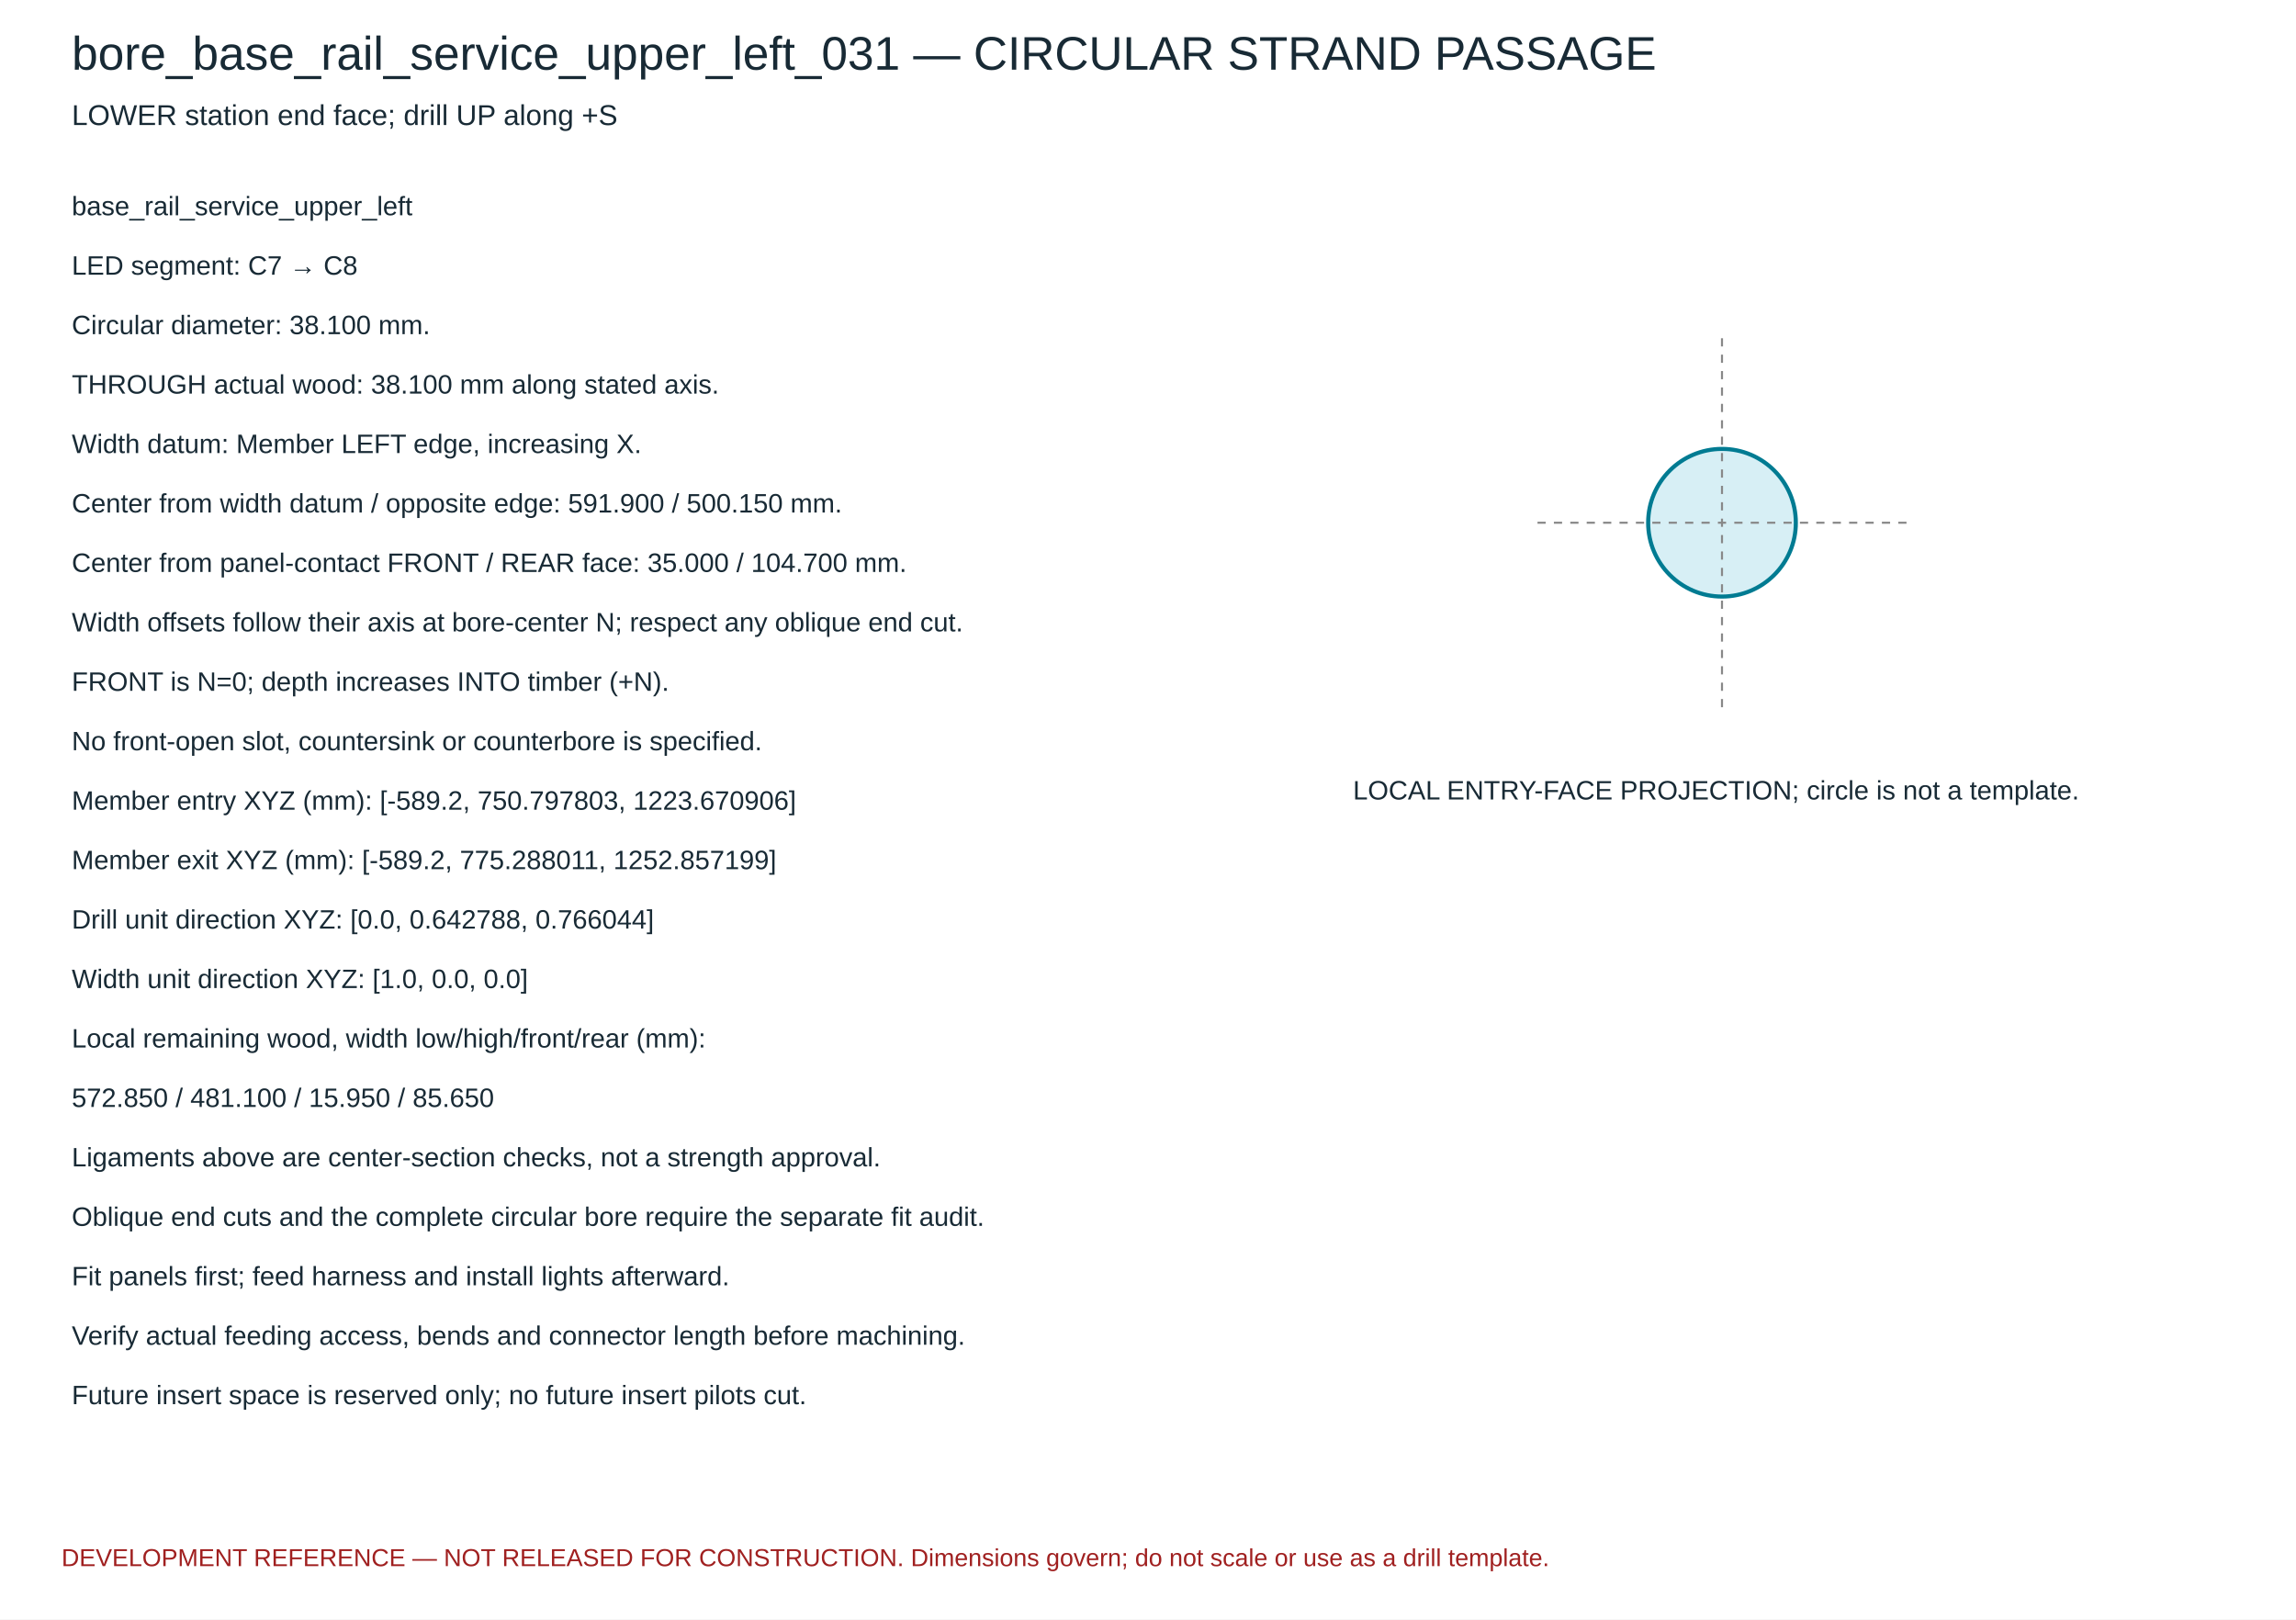
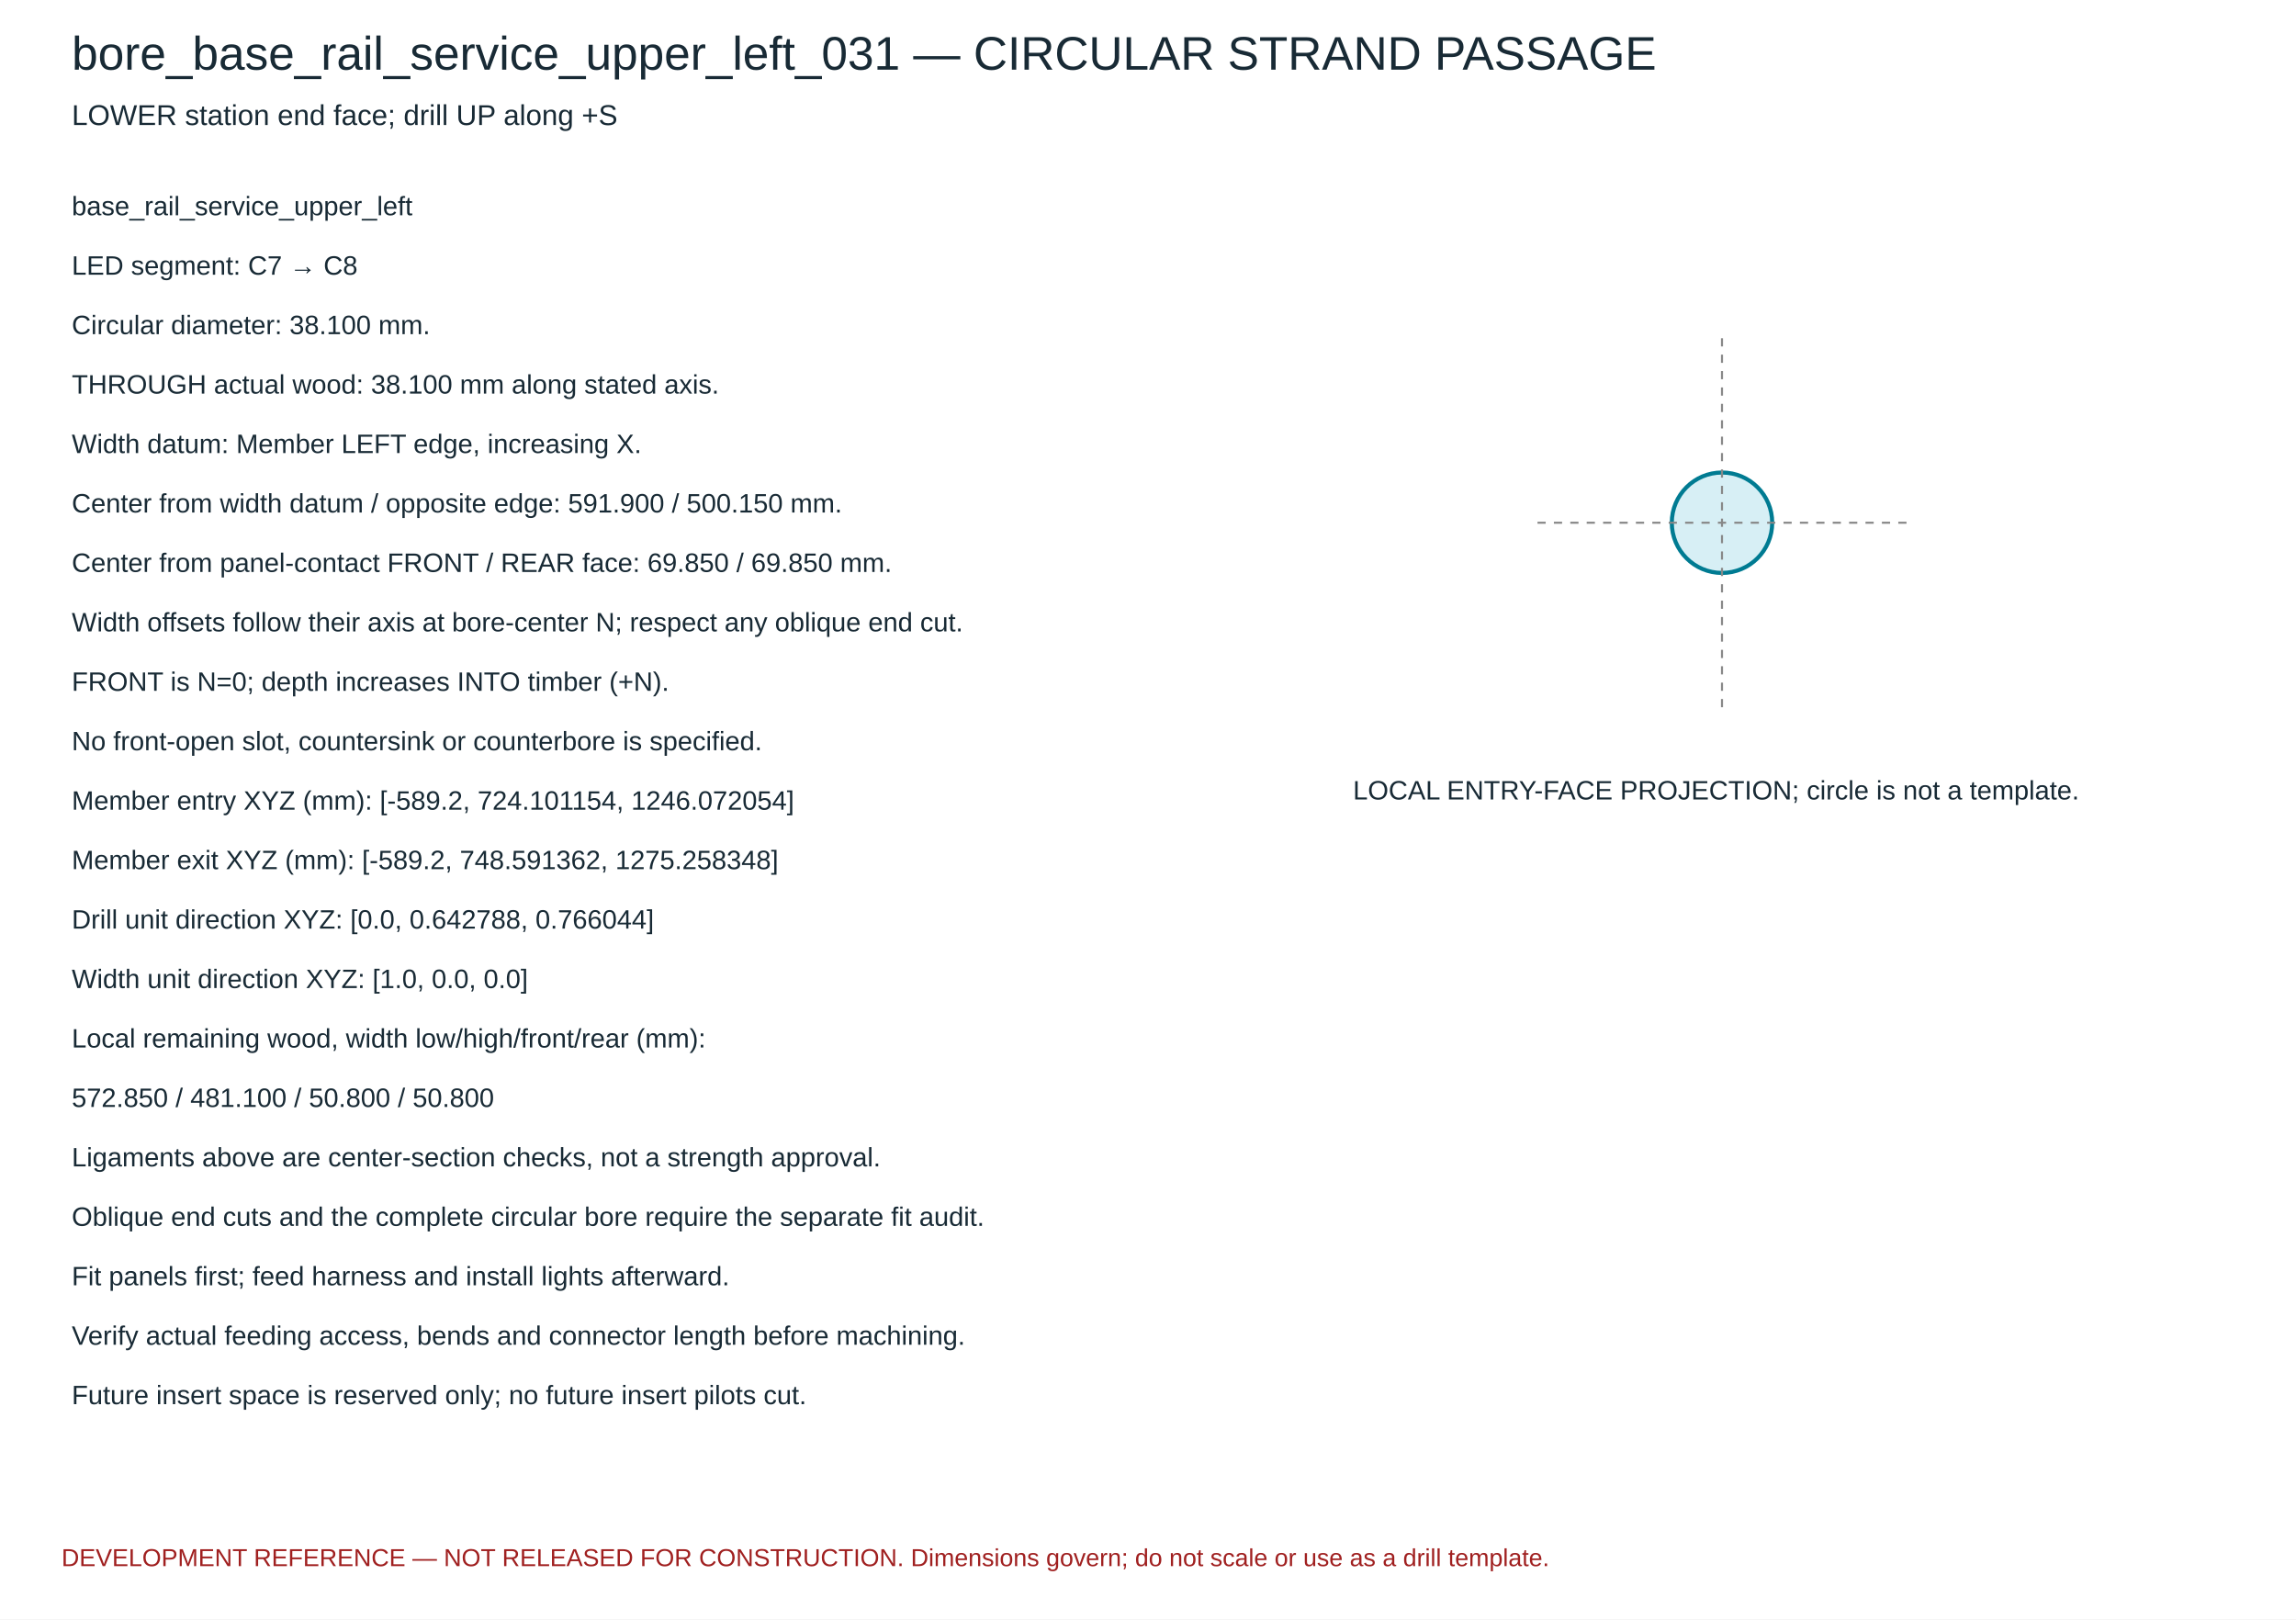
<svg xmlns="http://www.w3.org/2000/svg" width="1120" height="790" viewBox="0 0 1120 790">
  <rect width="1120" height="790" fill="white" />
  <g font-family="Arial,sans-serif" fill="#182a35">
    <text x="35" y="34" font-size="23">bore_base_rail_service_upper_left_031 — CIRCULAR STRAND PASSAGE</text>
    <text x="35" y="61" font-size="14">LOWER station end face; drill UP along +S</text>
-     <circle cx="840.0" cy="255.0" r="36.016" fill="#d7eff5" stroke="#007b92" stroke-width="2" />
+     <circle cx="840.0" cy="255.0" r="24.49" fill="#d7eff5" stroke="#007b92" stroke-width="2" />
    <path d="M 750.0 255.0 H 930.0 M 840.0 165.0 V 345.0" stroke="#888" stroke-dasharray="4 4" />
    <text x="660" y="390" font-size="13">LOCAL ENTRY-FACE PROJECTION; circle is not a template.</text>
    <text x="35" y="105" font-size="13">base_rail_service_upper_left</text>
    <text x="35" y="134" font-size="13">LED segment: C7 → C8</text>
    <text x="35" y="163" font-size="13">Circular diameter: 38.100 mm.</text>
    <text x="35" y="192" font-size="13">THROUGH actual wood: 38.100 mm along stated axis.</text>
    <text x="35" y="221" font-size="13">Width datum: Member LEFT edge, increasing X.</text>
    <text x="35" y="250" font-size="13">Center from width datum / opposite edge: 591.900 / 500.150 mm.</text>
-     <text x="35" y="279" font-size="13">Center from panel-contact FRONT / REAR face: 35.000 / 104.700 mm.</text>
+     <text x="35" y="279" font-size="13">Center from panel-contact FRONT / REAR face: 69.850 / 69.850 mm.</text>
    <text x="35" y="308" font-size="13">Width offsets follow their axis at bore-center N; respect any oblique end cut.</text>
    <text x="35" y="337" font-size="13">FRONT is N=0; depth increases INTO timber (+N).</text>
    <text x="35" y="366" font-size="13">No front-open slot, countersink or counterbore is specified.</text>
-     <text x="35" y="395" font-size="13">Member entry XYZ (mm): [-589.2, 750.797803, 1223.670906]</text>
-     <text x="35" y="424" font-size="13">Member exit XYZ (mm): [-589.2, 775.288011, 1252.857199]</text>
+     <text x="35" y="395" font-size="13">Member entry XYZ (mm): [-589.2, 724.101154, 1246.072054]</text>
+     <text x="35" y="424" font-size="13">Member exit XYZ (mm): [-589.2, 748.591362, 1275.258348]</text>
    <text x="35" y="453" font-size="13">Drill unit direction XYZ: [0.0, 0.642788, 0.766044]</text>
    <text x="35" y="482" font-size="13">Width unit direction XYZ: [1.0, 0.0, 0.0]</text>
    <text x="35" y="511" font-size="13">Local remaining wood, width low/high/front/rear (mm):</text>
-     <text x="35" y="540" font-size="13">572.850 / 481.100 / 15.950 / 85.650</text>
+     <text x="35" y="540" font-size="13">572.850 / 481.100 / 50.800 / 50.800</text>
    <text x="35" y="569" font-size="13">Ligaments above are center-section checks, not a strength approval.</text>
    <text x="35" y="598" font-size="13">Oblique end cuts and the complete circular bore require the separate fit audit.</text>
    <text x="35" y="627" font-size="13">Fit panels first; feed harness and install lights afterward.</text>
    <text x="35" y="656" font-size="13">Verify actual feeding access, bends and connector length before machining.</text>
    <text x="35" y="685" font-size="13">Future insert space is reserved only; no future insert pilots cut.</text>
    <text x="30" y="764" font-size="12" fill="#a02020">DEVELOPMENT REFERENCE — NOT RELEASED FOR CONSTRUCTION. Dimensions govern; do not scale or use as a drill template.</text>
  </g>
</svg>
